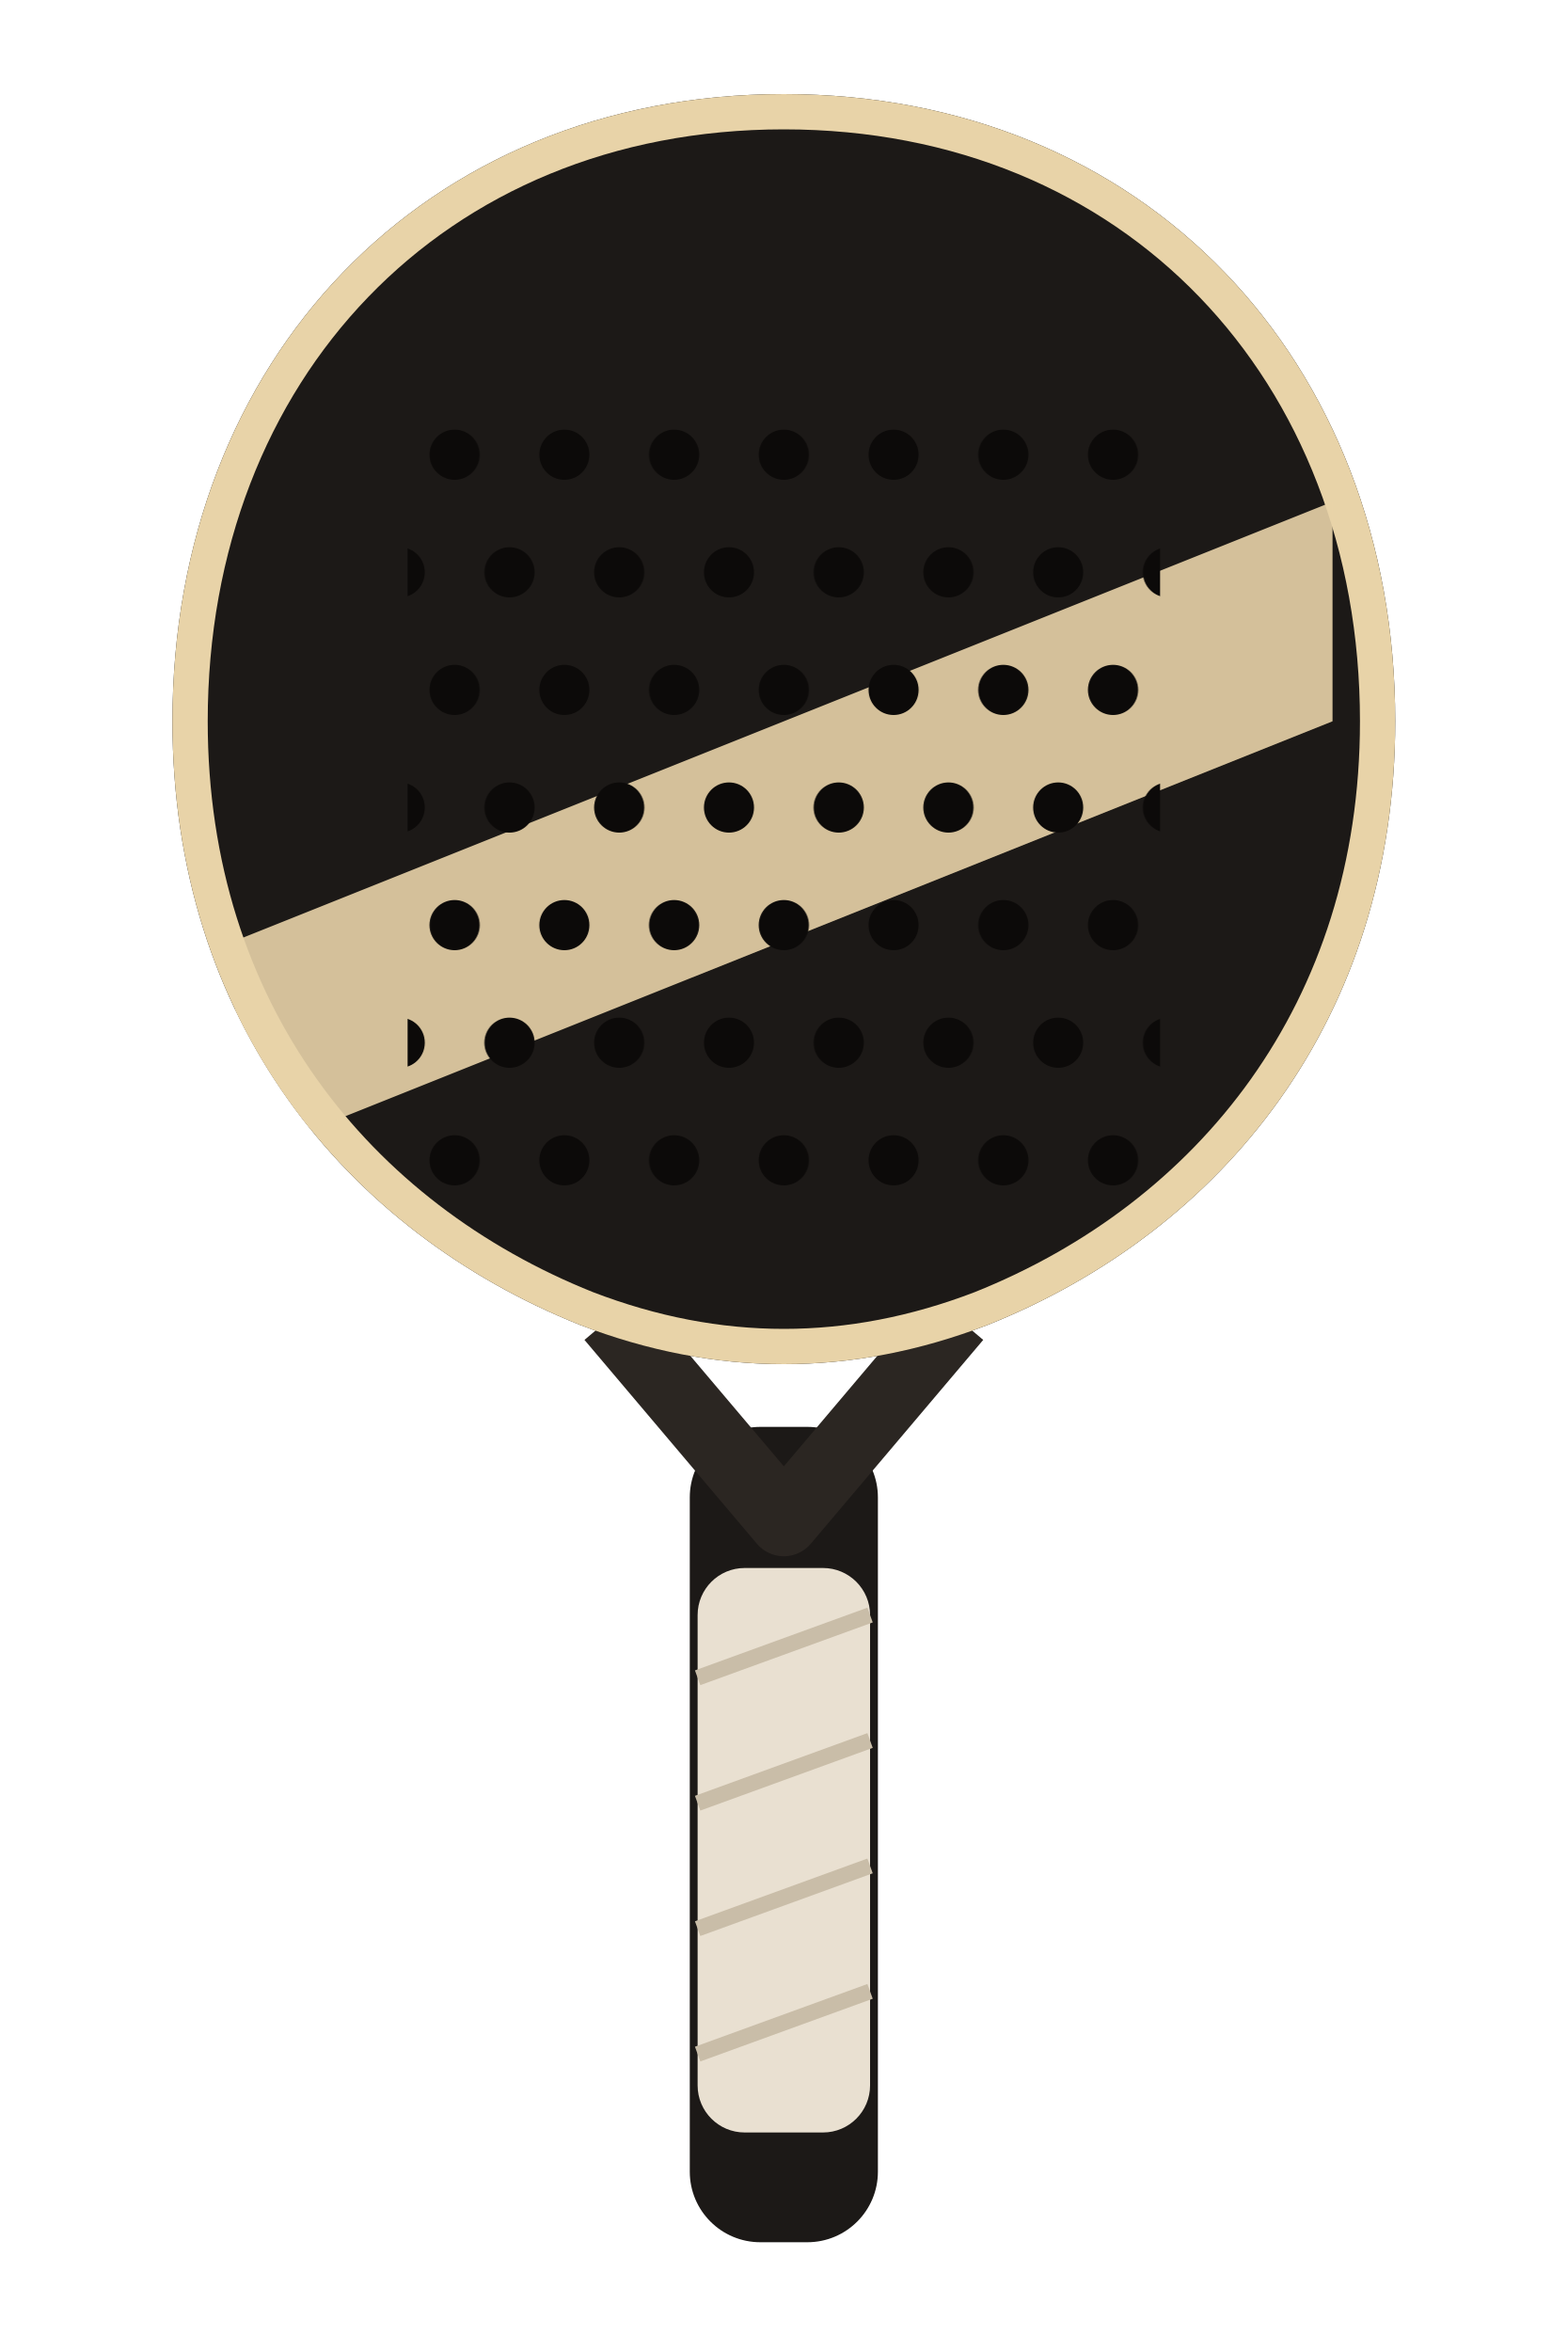
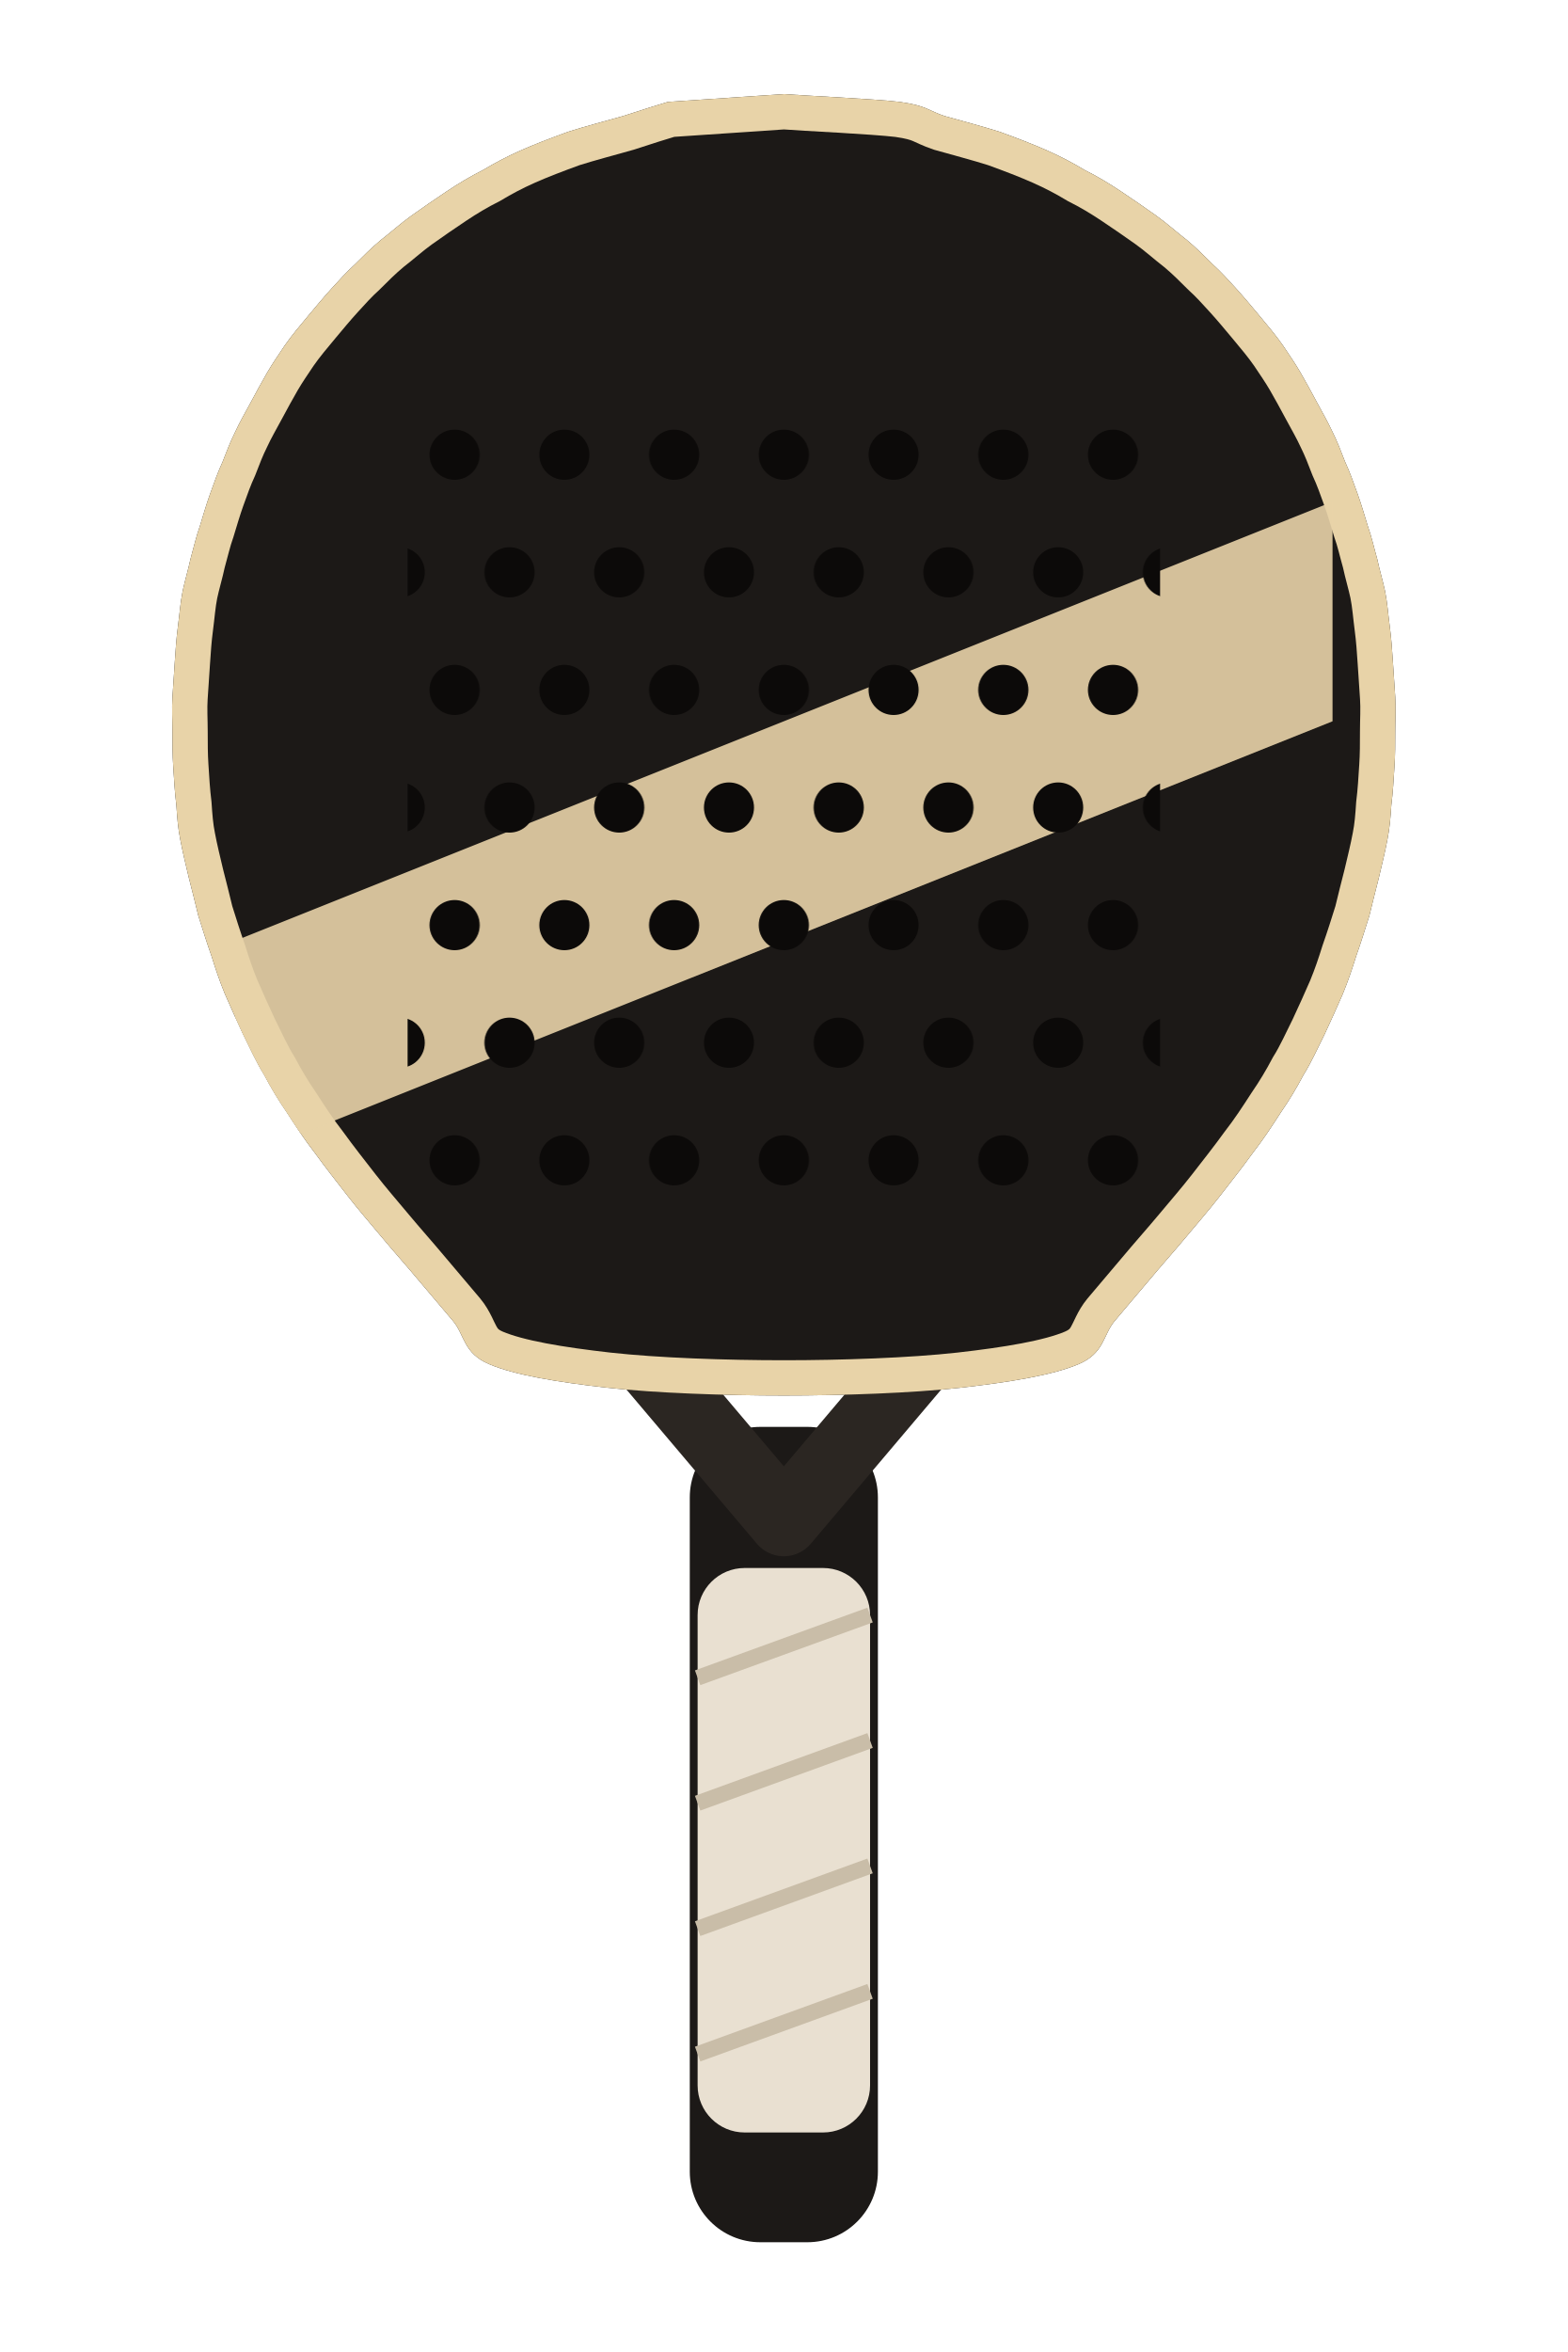
<svg xmlns="http://www.w3.org/2000/svg" viewBox="0 0 200 300">
  <defs>
    <clipPath id="c">
-       <path d="M100 12C146 12 178 46 178 92C178 130 156 157 126 169Q113 174 100 174Q87 174 74 169C44 157 22 130 22 92C22 46 54 12 100 12Z" />
+       <path d="M100.0 12.0C102.5 12.2 111.4 12.6 114.8 13.0C118.3 13.5 118.4 14.1 120.5 14.8C122.6 15.4 125.3 16.1 127.5 16.8C129.7 17.6 131.8 18.4 133.6 19.2C135.4 20.0 136.9 20.8 138.4 21.7C140.0 22.5 141.5 23.4 143.0 24.4C144.5 25.4 146.1 26.5 147.5 27.5C148.9 28.5 150.1 29.6 151.4 30.6C152.6 31.6 153.7 32.7 154.7 33.7C155.8 34.7 156.7 35.7 157.7 36.8C158.7 37.9 159.7 39.1 160.7 40.3C161.7 41.5 162.8 42.8 163.7 44.1C164.5 45.3 165.2 46.3 165.9 47.5C166.6 48.7 167.3 50.0 168.0 51.3C168.7 52.6 169.4 53.8 170.0 55.1C170.6 56.3 171.1 57.6 171.6 58.9C172.2 60.2 172.7 61.6 173.2 63.0C173.7 64.4 174.1 65.8 174.5 67.1C175.0 68.5 175.3 69.9 175.7 71.3C176.0 72.7 176.4 74.0 176.7 75.4C177.0 76.9 177.1 78.4 177.3 79.9C177.5 81.4 177.6 82.9 177.7 84.4C177.8 85.9 177.9 87.4 178.0 88.9C178.1 90.4 178.0 91.9 178.0 93.3C178.0 94.8 178.0 96.3 177.9 97.8C177.8 99.4 177.7 101.1 177.5 102.7C177.4 104.2 177.3 105.6 177.0 107.1C176.7 108.7 176.3 110.3 175.9 112.0C175.5 113.6 175.1 115.1 174.7 116.8C174.2 118.4 173.6 120.3 173.0 122.0C172.5 123.6 172.0 125.1 171.3 126.8C170.6 128.4 169.8 130.2 169.0 131.9C168.1 133.7 167.3 135.5 166.3 137.1C165.4 138.8 164.5 140.3 163.4 141.9C162.3 143.6 161.2 145.3 159.8 147.1C158.5 148.9 157.0 150.8 155.6 152.6C154.2 154.4 152.8 156.0 151.3 157.8C149.8 159.6 148.1 161.5 146.6 163.3C145.1 165.1 143.7 166.7 142.2 168.5C140.7 170.3 140.9 172.6 137.6 174.0C134.3 175.4 128.8 176.3 122.6 177.0C116.3 177.7 107.5 178.0 100.0 178.0C92.5 178.0 83.7 177.7 77.4 177.0C71.2 176.3 65.7 175.4 62.4 174.0C59.1 172.6 59.3 170.3 57.8 168.5C56.3 166.7 54.9 165.1 53.4 163.3C51.9 161.5 50.2 159.6 48.7 157.8C47.2 156.0 45.8 154.4 44.4 152.6C43.0 150.8 41.5 148.9 40.2 147.1C38.8 145.3 37.7 143.6 36.6 141.9C35.5 140.3 34.6 138.8 33.7 137.1C32.7 135.5 31.9 133.7 31.0 131.9C30.2 130.2 29.4 128.4 28.7 126.8C28.0 125.1 27.5 123.6 27.0 122.0C26.4 120.3 25.8 118.4 25.3 116.8C24.9 115.1 24.5 113.6 24.1 112.0C23.7 110.3 23.3 108.7 23.0 107.1C22.7 105.6 22.6 104.2 22.5 102.7C22.3 101.1 22.2 99.4 22.1 97.8C22.0 96.3 22.0 94.8 22.0 93.3C22.0 91.9 21.9 90.4 22.0 88.9C22.1 87.4 22.2 85.9 22.3 84.4C22.4 82.9 22.5 81.4 22.7 79.9C22.9 78.4 23.0 76.9 23.3 75.4C23.6 74.0 24.0 72.7 24.3 71.3C24.7 69.9 25.0 68.5 25.5 67.1C25.9 65.8 26.3 64.4 26.8 63.0C27.3 61.6 27.8 60.2 28.4 58.9C28.9 57.6 29.4 56.3 30.0 55.1C30.6 53.8 31.3 52.6 32.0 51.3C32.7 50.0 33.4 48.7 34.1 47.5C34.8 46.3 35.5 45.3 36.3 44.1C37.2 42.8 38.3 41.5 39.3 40.3C40.3 39.1 41.3 37.9 42.3 36.8C43.3 35.7 44.2 34.7 45.3 33.7C46.3 32.7 47.4 31.6 48.6 30.6C49.9 29.6 51.1 28.5 52.5 27.5C53.9 26.5 55.5 25.4 57.0 24.4C58.5 23.4 60.0 22.5 61.6 21.7C63.1 20.8 64.6 20.0 66.4 19.2C68.2 18.4 70.3 17.6 72.5 16.8C74.7 16.1 77.4 15.4 79.5 14.8C81.6 14.1 84.2 13.3 85.2 13.0Z" />
    </clipPath>
    <pattern id="h" width="14" height="30" patternUnits="userSpaceOnUse" x="51" y="51">
      <circle cx="7" cy="7" r="3.2" fill="#0c0a09" />
      <circle cx="14" cy="22" r="3.2" fill="#0c0a09" />
      <circle cx="0" cy="22" r="3.2" fill="#0c0a09" />
    </pattern>
  </defs>
  <rect x="88" y="182" width="24" height="104" rx="9" fill="#1c1917" />
  <rect x="89" y="200" width="22" height="72" rx="6" fill="#e9e0d1" />
  <path d="M89 214l22-8M89 230l22-8M89 246l22-8M89 262l22-8" stroke="#c9bda8" stroke-width="2" />
  <path d="M78 168l22 26 22-26" fill="none" stroke="#2b2622" stroke-width="9" stroke-linejoin="round" />
-   <path d="M100 12C146 12 178 46 178 92C178 130 156 157 126 169Q113 174 100 174Q87 174 74 169C44 157 22 130 22 92C22 46 54 12 100 12Z" fill="#1c1917" />
+   <path d="M100.0 12.0C102.5 12.2 111.4 12.6 114.8 13.0C118.3 13.5 118.4 14.1 120.5 14.8C122.6 15.4 125.3 16.1 127.5 16.8C129.7 17.6 131.8 18.4 133.6 19.2C135.4 20.0 136.9 20.8 138.4 21.7C140.0 22.5 141.5 23.4 143.0 24.4C144.5 25.4 146.1 26.5 147.5 27.5C148.9 28.5 150.1 29.6 151.4 30.6C152.6 31.6 153.7 32.7 154.7 33.7C155.8 34.7 156.7 35.7 157.7 36.8C158.7 37.9 159.7 39.1 160.7 40.3C161.7 41.5 162.8 42.8 163.7 44.1C164.5 45.3 165.2 46.3 165.9 47.5C166.6 48.7 167.3 50.0 168.0 51.3C168.7 52.6 169.4 53.8 170.0 55.1C170.6 56.3 171.1 57.6 171.6 58.9C172.2 60.2 172.7 61.6 173.2 63.0C173.7 64.4 174.1 65.8 174.5 67.1C175.0 68.5 175.3 69.9 175.7 71.3C176.0 72.7 176.4 74.0 176.7 75.4C177.0 76.9 177.1 78.4 177.3 79.9C177.5 81.4 177.6 82.9 177.7 84.4C177.8 85.9 177.9 87.4 178.0 88.9C178.1 90.4 178.0 91.9 178.0 93.3C178.0 94.8 178.0 96.3 177.9 97.8C177.8 99.4 177.7 101.1 177.5 102.7C177.4 104.2 177.3 105.6 177.0 107.1C176.7 108.7 176.3 110.3 175.9 112.0C175.5 113.6 175.1 115.1 174.7 116.8C174.2 118.4 173.6 120.3 173.0 122.0C172.5 123.6 172.0 125.1 171.3 126.8C170.6 128.4 169.8 130.2 169.0 131.9C168.1 133.7 167.3 135.5 166.3 137.1C165.4 138.8 164.5 140.3 163.4 141.9C162.3 143.6 161.2 145.3 159.8 147.1C158.5 148.9 157.0 150.8 155.6 152.6C154.2 154.4 152.8 156.0 151.3 157.8C149.8 159.6 148.1 161.5 146.6 163.3C145.1 165.1 143.7 166.7 142.2 168.5C140.7 170.3 140.9 172.6 137.6 174.0C134.3 175.4 128.8 176.3 122.6 177.0C116.3 177.7 107.5 178.0 100.0 178.0C92.5 178.0 83.7 177.7 77.4 177.0C71.2 176.3 65.7 175.4 62.4 174.0C59.1 172.6 59.3 170.3 57.8 168.5C56.3 166.7 54.9 165.1 53.4 163.3C51.9 161.5 50.2 159.6 48.7 157.8C47.2 156.0 45.8 154.4 44.4 152.6C43.0 150.8 41.5 148.9 40.2 147.1C38.8 145.3 37.7 143.6 36.6 141.9C35.5 140.3 34.6 138.8 33.7 137.1C32.7 135.5 31.9 133.7 31.0 131.9C30.2 130.2 29.4 128.4 28.7 126.8C28.0 125.1 27.5 123.6 27.0 122.0C26.4 120.3 25.8 118.4 25.3 116.8C24.9 115.1 24.5 113.6 24.1 112.0C23.7 110.3 23.3 108.7 23.0 107.1C22.7 105.6 22.6 104.2 22.5 102.7C22.3 101.1 22.2 99.4 22.1 97.8C22.0 96.3 22.0 94.8 22.0 93.3C22.0 91.9 21.9 90.4 22.0 88.9C22.1 87.4 22.2 85.9 22.3 84.4C22.4 82.9 22.5 81.4 22.7 79.9C22.9 78.4 23.0 76.9 23.3 75.4C23.6 74.0 24.0 72.7 24.3 71.3C24.7 69.9 25.0 68.5 25.5 67.1C25.9 65.8 26.3 64.4 26.8 63.0C27.3 61.6 27.8 60.2 28.4 58.9C28.9 57.6 29.4 56.3 30.0 55.1C30.6 53.8 31.3 52.6 32.0 51.3C32.7 50.0 33.4 48.7 34.1 47.5C34.8 46.3 35.5 45.3 36.3 44.1C37.2 42.8 38.3 41.5 39.3 40.3C40.3 39.1 41.3 37.9 42.3 36.8C43.3 35.7 44.2 34.7 45.3 33.7C46.3 32.7 47.4 31.6 48.6 30.6C49.9 29.6 51.1 28.5 52.5 27.5C53.9 26.5 55.5 25.4 57.0 24.4C58.5 23.4 60.0 22.5 61.6 21.7C63.1 20.8 64.6 20.0 66.4 19.2C68.2 18.4 70.3 17.6 72.5 16.8C74.7 16.1 77.4 15.4 79.5 14.8C81.6 14.1 84.2 13.3 85.2 13.0Z" fill="#1c1917" />
  <g clip-path="url(#c)">
-     <path d="M100 12C146 12 178 46 178 92C178 130 156 157 126 169Q113 174 100 174Q87 174 74 169C44 157 22 130 22 92C22 46 54 12 100 12Z" fill="none" stroke="#e8d3a8" stroke-width="9" />
+     <path d="M100.0 12.0C102.5 12.2 111.4 12.6 114.8 13.0C118.3 13.5 118.4 14.1 120.5 14.8C122.6 15.4 125.3 16.1 127.5 16.8C129.7 17.6 131.8 18.4 133.6 19.2C135.4 20.0 136.9 20.8 138.4 21.7C140.0 22.5 141.5 23.4 143.0 24.4C144.5 25.4 146.1 26.5 147.5 27.5C148.9 28.5 150.1 29.6 151.4 30.6C152.6 31.6 153.7 32.7 154.7 33.7C155.8 34.7 156.7 35.7 157.7 36.8C158.7 37.9 159.7 39.1 160.7 40.3C161.7 41.5 162.8 42.8 163.7 44.1C164.5 45.3 165.2 46.3 165.9 47.5C166.6 48.7 167.3 50.0 168.0 51.3C168.7 52.6 169.4 53.8 170.0 55.1C170.6 56.3 171.1 57.6 171.6 58.9C172.2 60.2 172.7 61.6 173.2 63.0C173.7 64.4 174.1 65.8 174.5 67.1C175.0 68.5 175.3 69.9 175.7 71.3C176.0 72.7 176.4 74.0 176.7 75.4C177.0 76.9 177.1 78.4 177.3 79.9C177.5 81.4 177.6 82.9 177.7 84.4C177.8 85.9 177.9 87.4 178.0 88.9C178.1 90.4 178.0 91.9 178.0 93.3C178.0 94.8 178.0 96.3 177.9 97.8C177.8 99.4 177.7 101.1 177.5 102.7C177.4 104.2 177.3 105.6 177.0 107.1C176.7 108.7 176.3 110.3 175.9 112.0C175.5 113.6 175.1 115.1 174.7 116.8C174.2 118.4 173.6 120.3 173.0 122.0C172.5 123.6 172.0 125.1 171.3 126.8C170.6 128.4 169.8 130.2 169.0 131.9C168.1 133.7 167.3 135.5 166.3 137.1C165.4 138.8 164.5 140.3 163.4 141.9C162.3 143.6 161.2 145.3 159.8 147.1C158.5 148.9 157.0 150.8 155.6 152.6C154.2 154.4 152.8 156.0 151.3 157.8C149.8 159.6 148.1 161.5 146.6 163.3C145.1 165.1 143.7 166.7 142.2 168.5C140.7 170.3 140.9 172.6 137.6 174.0C134.3 175.4 128.8 176.3 122.6 177.0C116.3 177.7 107.5 178.0 100.0 178.0C92.5 178.0 83.7 177.7 77.4 177.0C71.2 176.3 65.7 175.4 62.4 174.0C59.1 172.6 59.3 170.3 57.8 168.5C56.3 166.7 54.9 165.1 53.4 163.3C51.9 161.5 50.2 159.6 48.7 157.8C47.2 156.0 45.8 154.4 44.4 152.6C43.0 150.8 41.5 148.9 40.2 147.1C38.8 145.3 37.7 143.6 36.6 141.9C35.5 140.3 34.6 138.8 33.7 137.1C32.7 135.5 31.9 133.7 31.0 131.9C30.2 130.2 29.4 128.4 28.7 126.8C28.0 125.1 27.5 123.6 27.0 122.0C26.4 120.3 25.8 118.4 25.3 116.8C24.9 115.1 24.5 113.6 24.1 112.0C23.7 110.3 23.3 108.7 23.0 107.1C22.7 105.6 22.6 104.2 22.5 102.7C22.3 101.1 22.2 99.4 22.1 97.8C22.0 96.3 22.0 94.8 22.0 93.3C22.0 91.9 21.9 90.4 22.0 88.9C22.1 87.4 22.2 85.9 22.3 84.4C22.4 82.9 22.5 81.4 22.7 79.9C22.9 78.4 23.0 76.9 23.3 75.4C23.6 74.0 24.0 72.7 24.3 71.3C24.7 69.9 25.0 68.5 25.5 67.1C25.9 65.8 26.3 64.4 26.8 63.0C27.3 61.6 27.8 60.2 28.4 58.9C28.9 57.6 29.4 56.3 30.0 55.1C30.6 53.8 31.3 52.6 32.0 51.3C32.7 50.0 33.4 48.7 34.1 47.5C34.8 46.3 35.5 45.3 36.3 44.1C37.2 42.8 38.3 41.5 39.3 40.3C40.3 39.1 41.3 37.9 42.3 36.8C43.3 35.7 44.2 34.7 45.3 33.7C46.3 32.7 47.4 31.6 48.6 30.6C49.9 29.6 51.1 28.5 52.5 27.5C53.9 26.5 55.5 25.4 57.0 24.4C58.5 23.4 60.0 22.5 61.6 21.7C63.1 20.8 64.6 20.0 66.4 19.2C68.2 18.4 70.3 17.6 72.5 16.8C74.7 16.1 77.4 15.4 79.5 14.8C81.6 14.1 84.2 13.3 85.2 13.0Z" fill="none" stroke="#e8d3a8" stroke-width="9" />
    <path d="M30 120 L170 64 L170 92 L30 148z" fill="#e8d3a8" opacity=".9" />
    <rect x="52" y="50" width="96" height="108" fill="url(#h)" />
  </g>
</svg>
